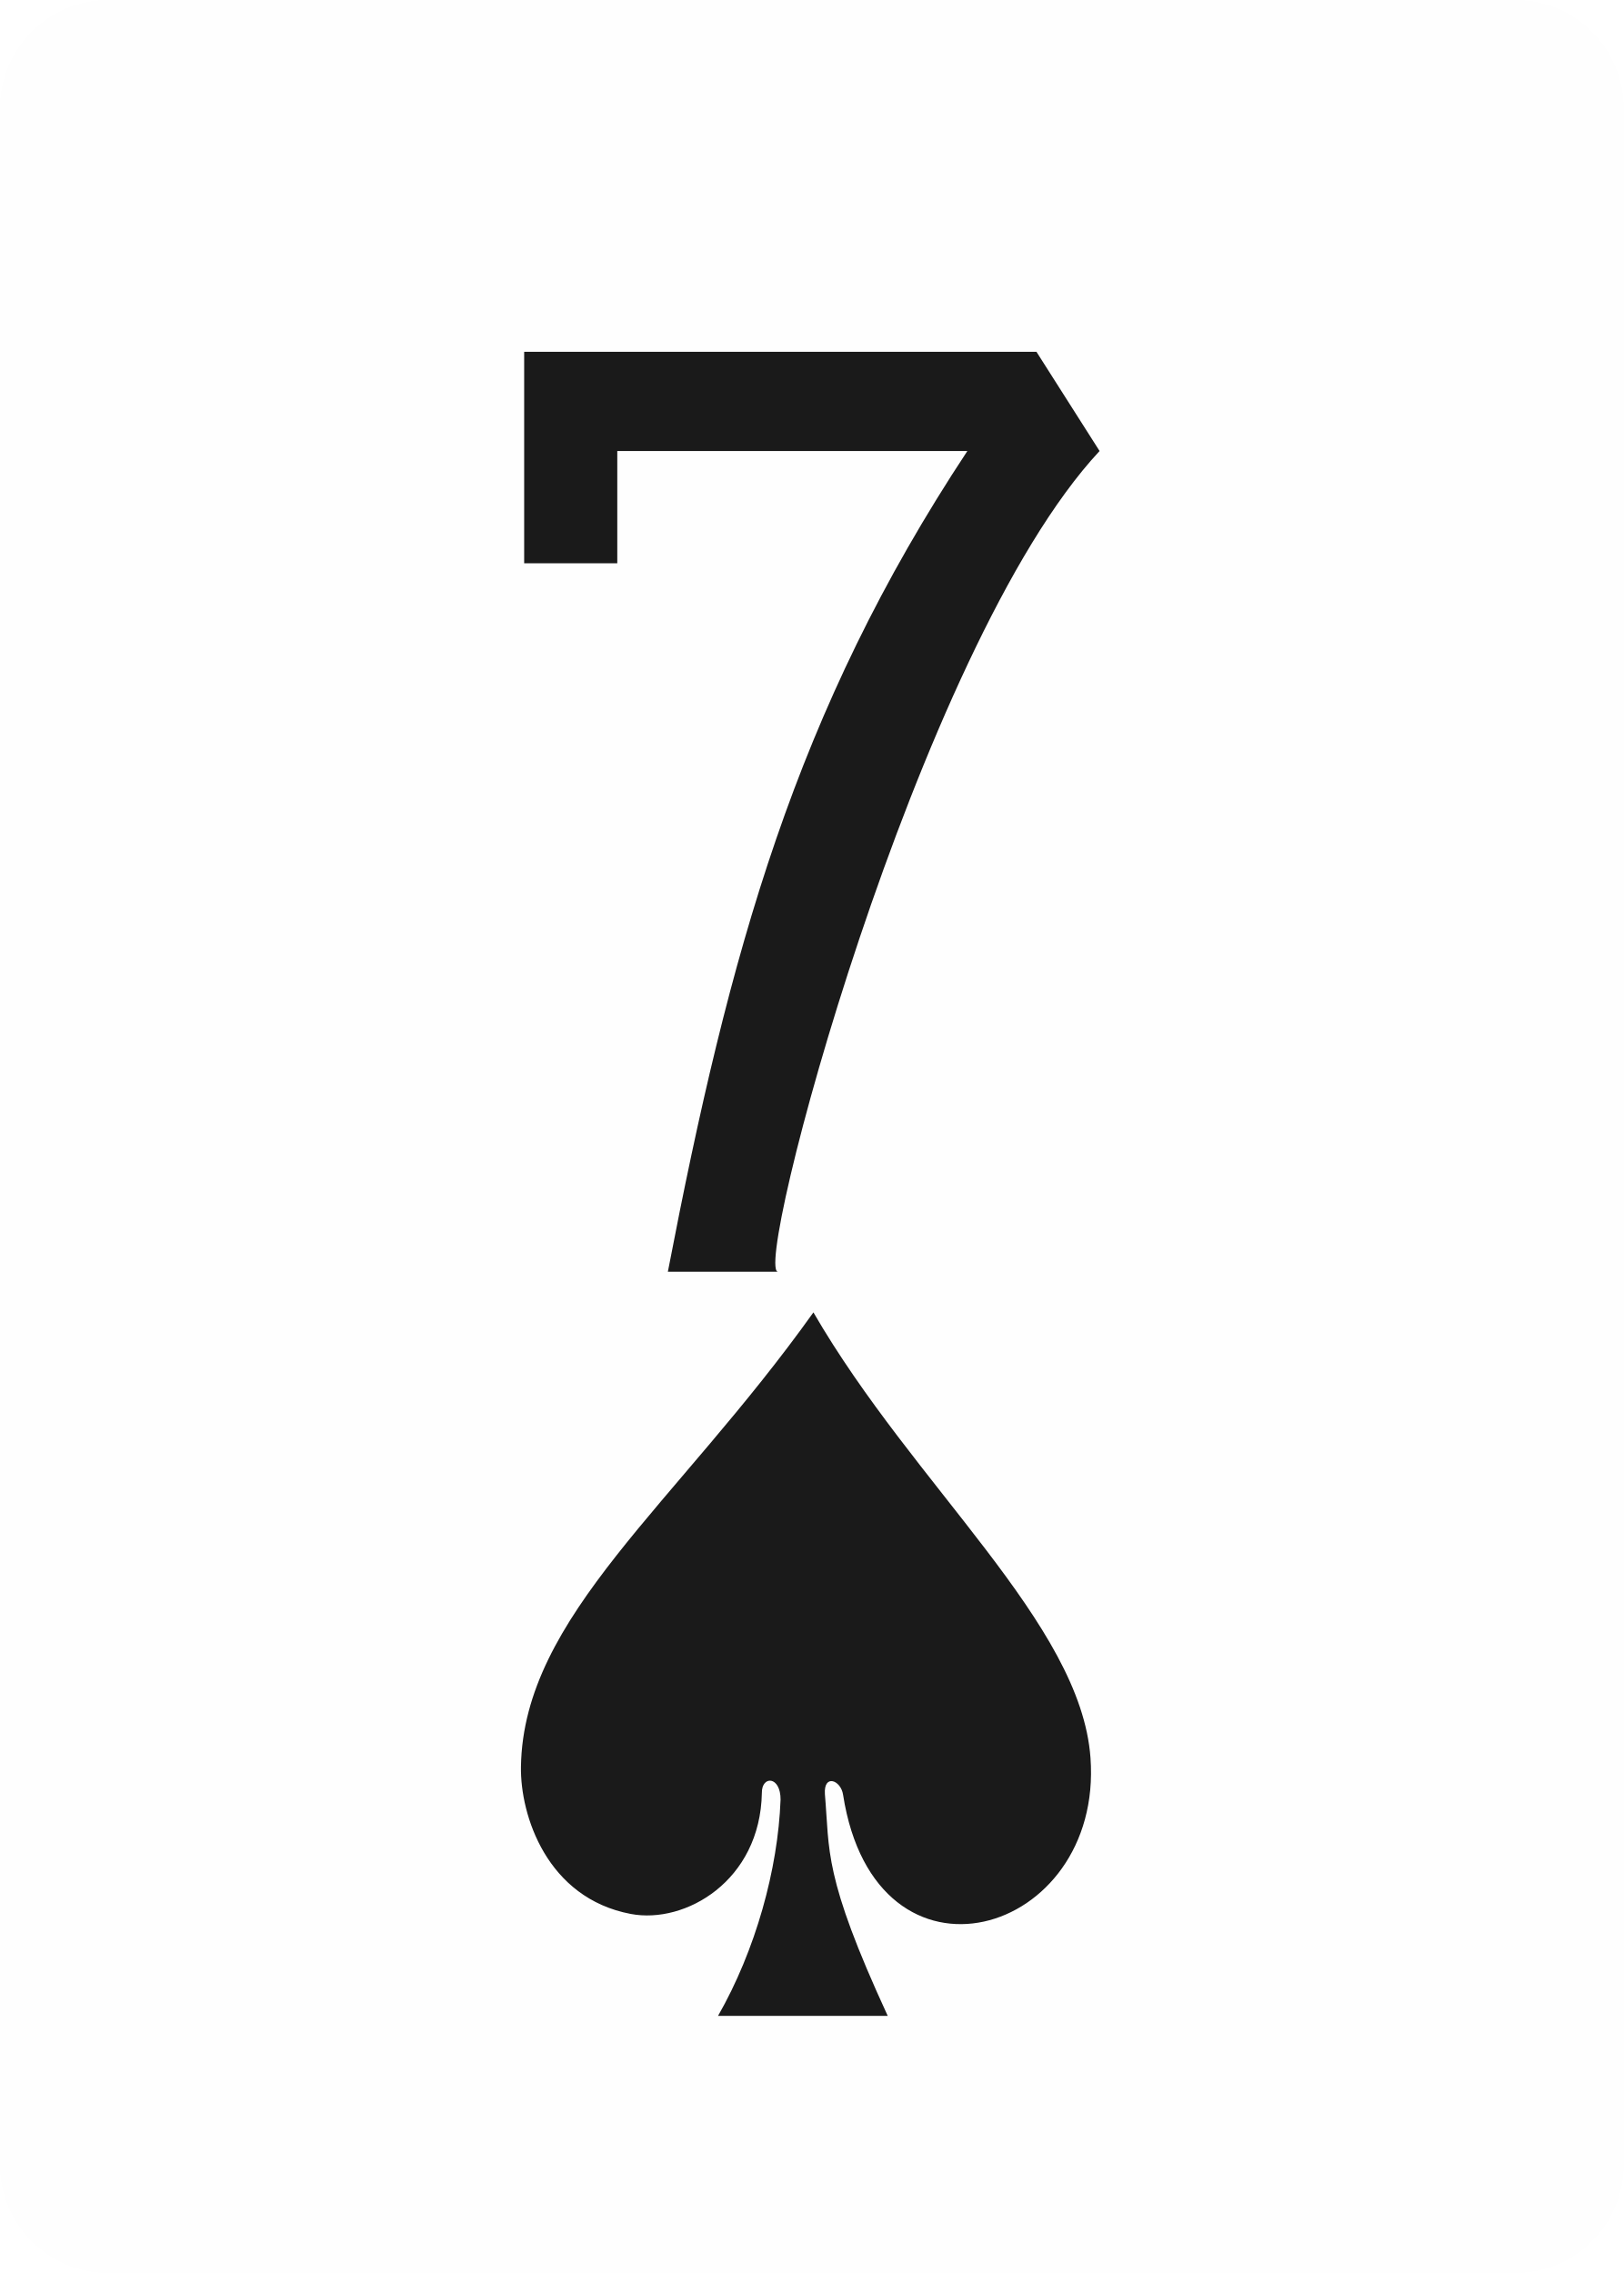
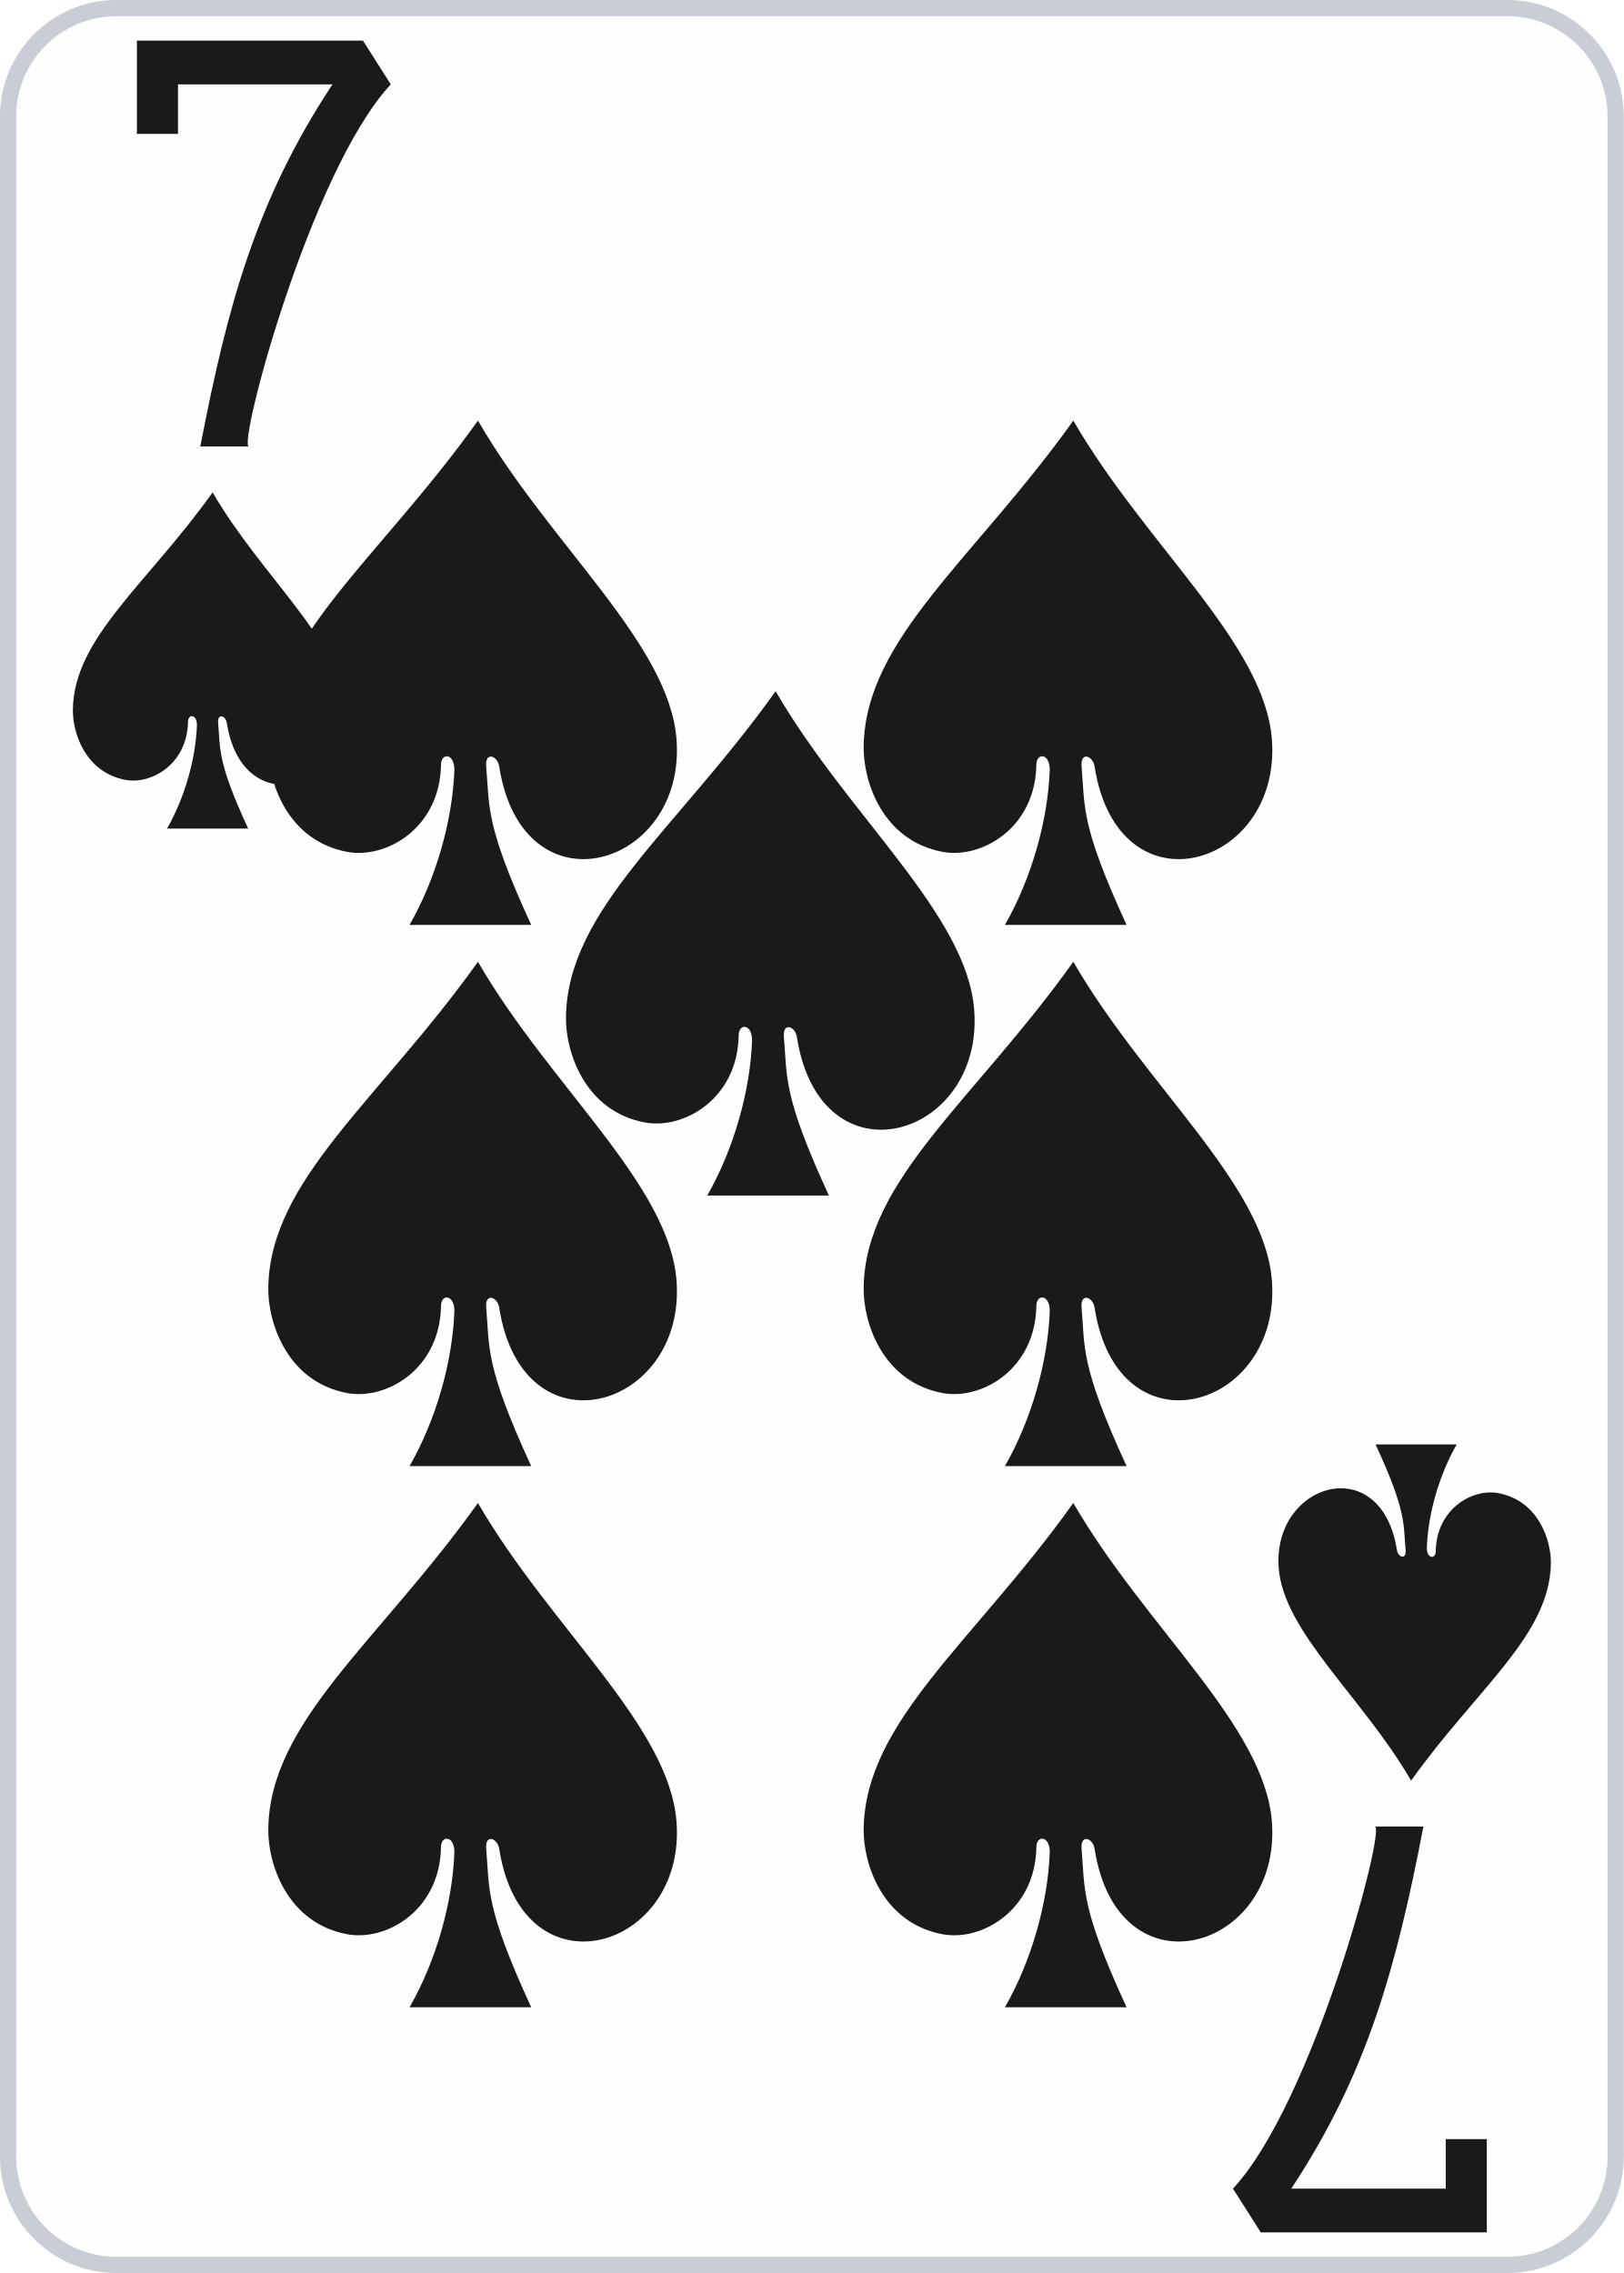
<svg xmlns="http://www.w3.org/2000/svg" viewBox="0 0 120 168">
-   <rect x="0" y="0" width="120" height="168" rx="8" fill="#fefefe" />
-   <path d="M4.98 31.887C7.114 20.8 9.39 12.477 15.36 3.44H3.227v3.892H0V0h17.754l2.188 3.44c-6.34 6.797-12.146 28.77-11.12 28.446h-3.84z" transform="matrix(2.1324 0 0 2.1324 38.738 26.000)" fill="#1a1a1a" />
-   <path d="M26.406 40.187c.015-1.98-1.56-2.017-1.542-.573-.133 7.257-6.31 10.83-10.8 9.982-6.92-1.307-9.128-8.13-9.06-12.148C5.204 25.046 17.774 15.9 29.114 0c8.31 14.35 22.03 25.623 22.84 36.717 1.08 14.75-17.71 20.25-20.394 3.06-.172-1.214-1.612-1.76-1.5-.063.408 4.71-.17 6.674 5.18 18.287H21.25c3.1-5.42 4.943-12.09 5.154-17.81z" transform="matrix(0.8965 0 0 0.8965 34.014 97.000)" fill="#1a1a1a" />
+   <rect x="0.6" y="0.6" width="118.8" height="166.8" rx="8" fill="#fefefe" stroke="#c9cdd6" stroke-width="1.2" />
+   <g transform="translate(-6.972,-8.471) scale(0.4412)">
+     <path d="M4.98 31.887C7.114 20.8 9.39 12.477 15.36 3.44H3.227v3.892H0V0h17.754l2.188 3.44c-6.34 6.797-12.146 28.77-11.12 28.446h-3.84z" transform="matrix(2.1324 0 0 2.1324 38.738 26.000)" fill="#1a1a1a" />
+   </g>
+   <g transform="translate(-13.014,-9.964) scale(0.47789)">
+     <path d="M26.406 40.187c.015-1.98-1.56-2.017-1.542-.573-.133 7.257-6.31 10.83-10.8 9.982-6.92-1.307-9.128-8.13-9.06-12.148C5.204 25.046 17.774 15.9 29.114 0c8.31 14.35 22.03 25.623 22.84 36.717 1.08 14.75-17.71 20.25-20.394 3.06-.172-1.214-1.612-1.76-1.5-.063.408 4.71-.17 6.674 5.18 18.287H21.25c3.1-5.42 4.943-12.09 5.154-17.81z" transform="matrix(0.8965 0 0 0.8965 34.014 97.000)" fill="#1a1a1a" />
+   </g>
+   <g transform="translate(-7.771,-38.446) scale(0.71684)">
+     <path d="M26.406 40.187c.015-1.98-1.56-2.017-1.542-.573-.133 7.257-6.31 10.83-10.8 9.982-6.92-1.307-9.128-8.13-9.06-12.148C5.204 25.046 17.774 15.9 29.114 0c8.31 14.35 22.03 25.623 22.84 36.717 1.08 14.75-17.71 20.25-20.394 3.06-.172-1.214-1.612-1.76-1.5-.063.408 4.71-.17 6.674 5.18 18.287H21.25c3.1-5.42 4.943-12.09 5.154-17.81z" transform="matrix(0.8965 0 0 0.8965 34.014 97.000)" fill="#1a1a1a" />
+   </g>
+   <g transform="translate(36.229,-38.446) scale(0.71684)">
+     <path d="M26.406 40.187c.015-1.98-1.56-2.017-1.542-.573-.133 7.257-6.31 10.83-10.8 9.982-6.92-1.307-9.128-8.13-9.06-12.148C5.204 25.046 17.774 15.9 29.114 0c8.31 14.35 22.03 25.623 22.84 36.717 1.08 14.75-17.71 20.25-20.394 3.06-.172-1.214-1.612-1.76-1.5-.063.408 4.71-.17 6.674 5.18 18.287H21.25c3.1-5.42 4.943-12.09 5.154-17.81z" transform="matrix(0.8965 0 0 0.8965 34.014 97.000)" fill="#1a1a1a" />
+   </g>
+   <g transform="translate(14.229,-18.446) scale(0.71684)">
+     <path d="M26.406 40.187c.015-1.98-1.56-2.017-1.542-.573-.133 7.257-6.31 10.83-10.8 9.982-6.92-1.307-9.128-8.13-9.06-12.148C5.204 25.046 17.774 15.9 29.114 0c8.31 14.35 22.03 25.623 22.84 36.717 1.08 14.75-17.71 20.25-20.394 3.06-.172-1.214-1.612-1.76-1.5-.063.408 4.71-.17 6.674 5.18 18.287H21.25c3.1-5.42 4.943-12.09 5.154-17.81z" transform="matrix(0.8965 0 0 0.8965 34.014 97.000)" fill="#1a1a1a" />
+   </g>
+   <g transform="translate(-7.771,1.554) scale(0.71684)">
+     <path d="M26.406 40.187c.015-1.98-1.56-2.017-1.542-.573-.133 7.257-6.31 10.83-10.8 9.982-6.92-1.307-9.128-8.13-9.06-12.148C5.204 25.046 17.774 15.9 29.114 0c8.31 14.35 22.03 25.623 22.84 36.717 1.08 14.75-17.71 20.25-20.394 3.06-.172-1.214-1.612-1.76-1.5-.063.408 4.71-.17 6.674 5.18 18.287H21.25c3.1-5.42 4.943-12.09 5.154-17.81z" transform="matrix(0.8965 0 0 0.8965 34.014 97.000)" fill="#1a1a1a" />
+   </g>
+   <g transform="translate(36.229,1.554) scale(0.71684)">
+     <path d="M26.406 40.187c.015-1.98-1.56-2.017-1.542-.573-.133 7.257-6.31 10.83-10.8 9.982-6.92-1.307-9.128-8.13-9.06-12.148C5.204 25.046 17.774 15.9 29.114 0c8.31 14.35 22.03 25.623 22.84 36.717 1.08 14.75-17.71 20.25-20.394 3.06-.172-1.214-1.612-1.76-1.5-.063.408 4.71-.17 6.674 5.18 18.287H21.25c3.1-5.42 4.943-12.09 5.154-17.81z" transform="matrix(0.8965 0 0 0.8965 34.014 97.000)" fill="#1a1a1a" />
+   </g>
+   <g transform="translate(-7.771,41.554) scale(0.71684)">
+     <path d="M26.406 40.187c.015-1.98-1.56-2.017-1.542-.573-.133 7.257-6.31 10.83-10.8 9.982-6.92-1.307-9.128-8.13-9.06-12.148C5.204 25.046 17.774 15.9 29.114 0c8.31 14.35 22.03 25.623 22.84 36.717 1.08 14.75-17.71 20.25-20.394 3.06-.172-1.214-1.612-1.76-1.5-.063.408 4.71-.17 6.674 5.18 18.287H21.25c3.1-5.42 4.943-12.09 5.154-17.81z" transform="matrix(0.8965 0 0 0.8965 34.014 97.000)" fill="#1a1a1a" />
+   </g>
+   <g transform="translate(36.229,41.554) scale(0.71684)">
+     <path d="M26.406 40.187c.015-1.98-1.56-2.017-1.542-.573-.133 7.257-6.31 10.83-10.8 9.982-6.92-1.307-9.128-8.13-9.06-12.148C5.204 25.046 17.774 15.9 29.114 0c8.31 14.35 22.03 25.623 22.84 36.717 1.08 14.75-17.71 20.25-20.394 3.06-.172-1.214-1.612-1.76-1.5-.063.408 4.71-.17 6.674 5.18 18.287H21.25c3.1-5.42 4.943-12.09 5.154-17.81z" transform="matrix(0.8965 0 0 0.8965 34.014 97.000)" fill="#1a1a1a" />
+   </g>
+   <g transform="rotate(180 60 84)">
+     <g transform="translate(-6.972,-8.471) scale(0.4412)">
+       <path d="M4.98 31.887C7.114 20.8 9.39 12.477 15.36 3.44H3.227v3.892H0V0h17.754l2.188 3.44c-6.34 6.797-12.146 28.77-11.12 28.446h-3.84z" transform="matrix(2.1324 0 0 2.1324 38.738 26.000)" fill="#1a1a1a" />
+     </g>
+     <g transform="translate(-13.014,-9.964) scale(0.47789)">
+       <path d="M26.406 40.187c.015-1.98-1.56-2.017-1.542-.573-.133 7.257-6.31 10.83-10.8 9.982-6.92-1.307-9.128-8.13-9.06-12.148C5.204 25.046 17.774 15.9 29.114 0c8.31 14.35 22.03 25.623 22.84 36.717 1.08 14.75-17.71 20.25-20.394 3.06-.172-1.214-1.612-1.76-1.5-.063.408 4.71-.17 6.674 5.18 18.287H21.25c3.1-5.42 4.943-12.09 5.154-17.81z" transform="matrix(0.8965 0 0 0.8965 34.014 97.000)" fill="#1a1a1a" />
+     </g>
+   </g>
</svg>
